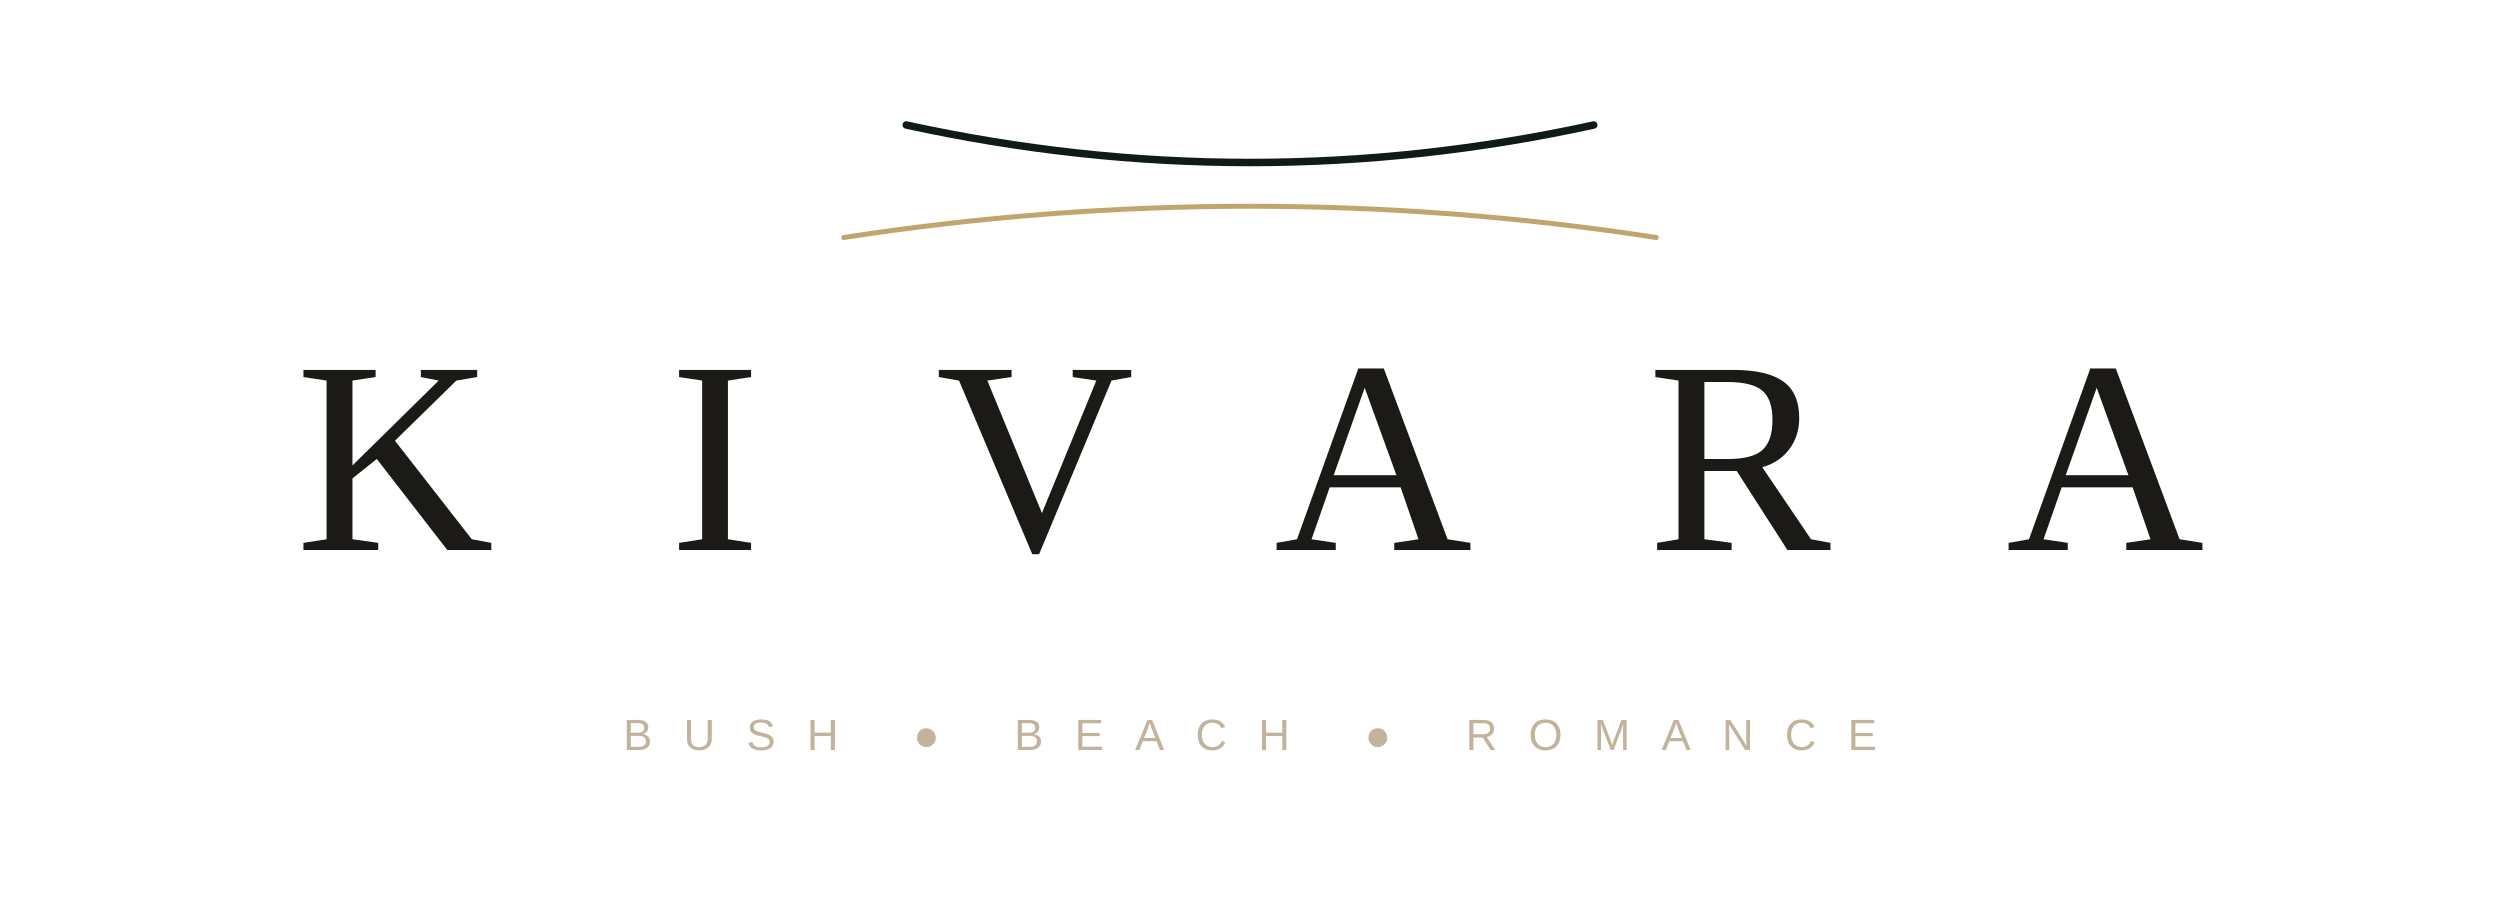
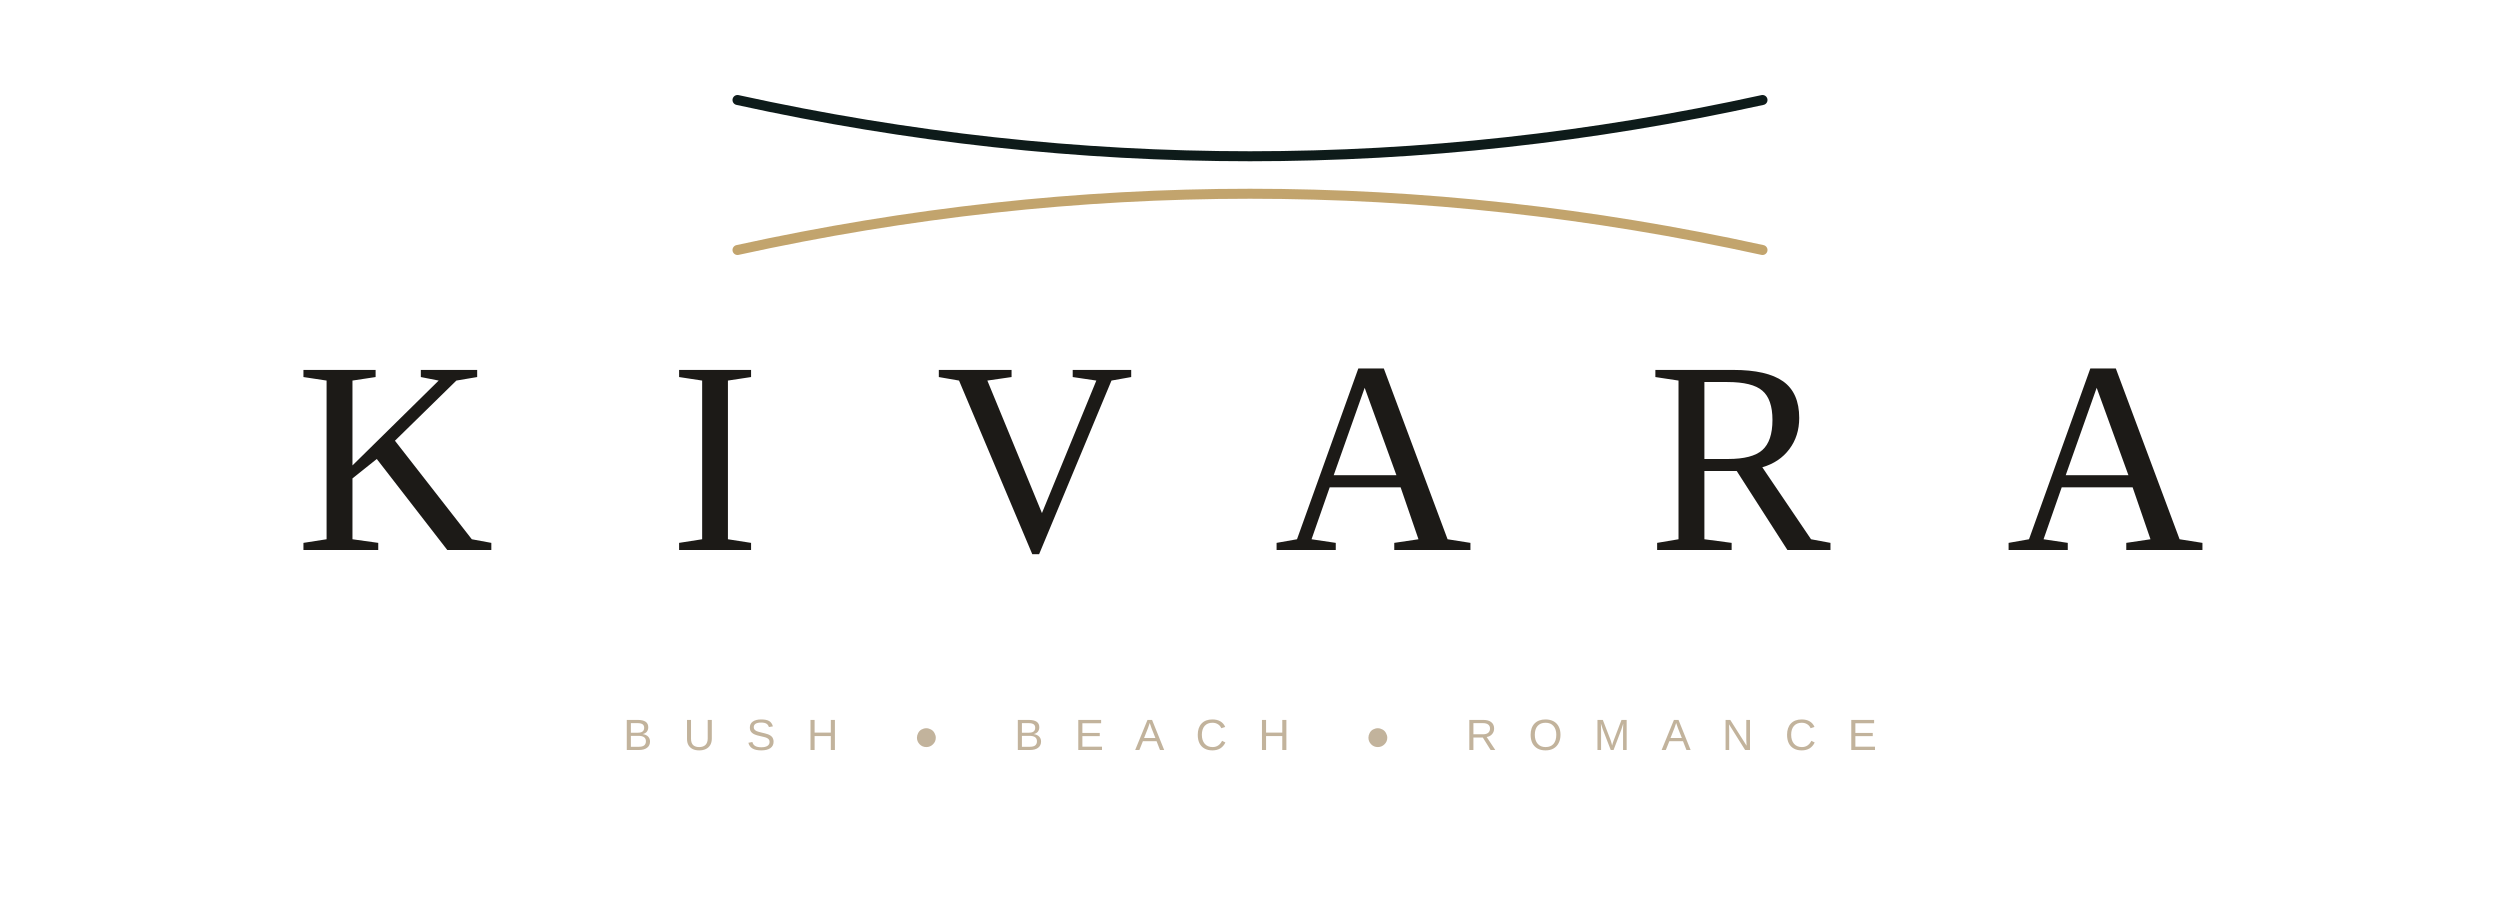
<svg xmlns="http://www.w3.org/2000/svg" viewBox="0 0 400 145" fill="none">
-   <path d="M 145,20 Q 200,32 255,20" stroke="#0E1B1A" stroke-width="1.2" fill="none" stroke-linecap="round" />
-   <path d="M 135,38 Q 200,28 265,38" stroke="#C2A46D" stroke-width="0.8" fill="none" stroke-linecap="round" />
+   <path d="M 118,16 Q 200,34 282,16" stroke="#0E1B1A" stroke-width="1.6" fill="none" stroke-linecap="round" />
+   <path d="M 118,40 Q 200,22 282,40" stroke="#C2A46D" stroke-width="1.6" fill="none" stroke-linecap="round" />
  <text x="200" y="88" text-anchor="middle" font-family="'Trajan Pro','Times New Roman',Georgia,serif" font-size="44" font-weight="400" fill="#1C1A17" style="letter-spacing:28px">KIVARA</text>
  <text x="200" y="120" text-anchor="middle" font-family="'Montserrat','Helvetica Neue',Arial,sans-serif" font-size="7" font-weight="300" fill="#C2B39C" style="letter-spacing:5px">BUSH ● BEACH ● ROMANCE</text>
</svg>
